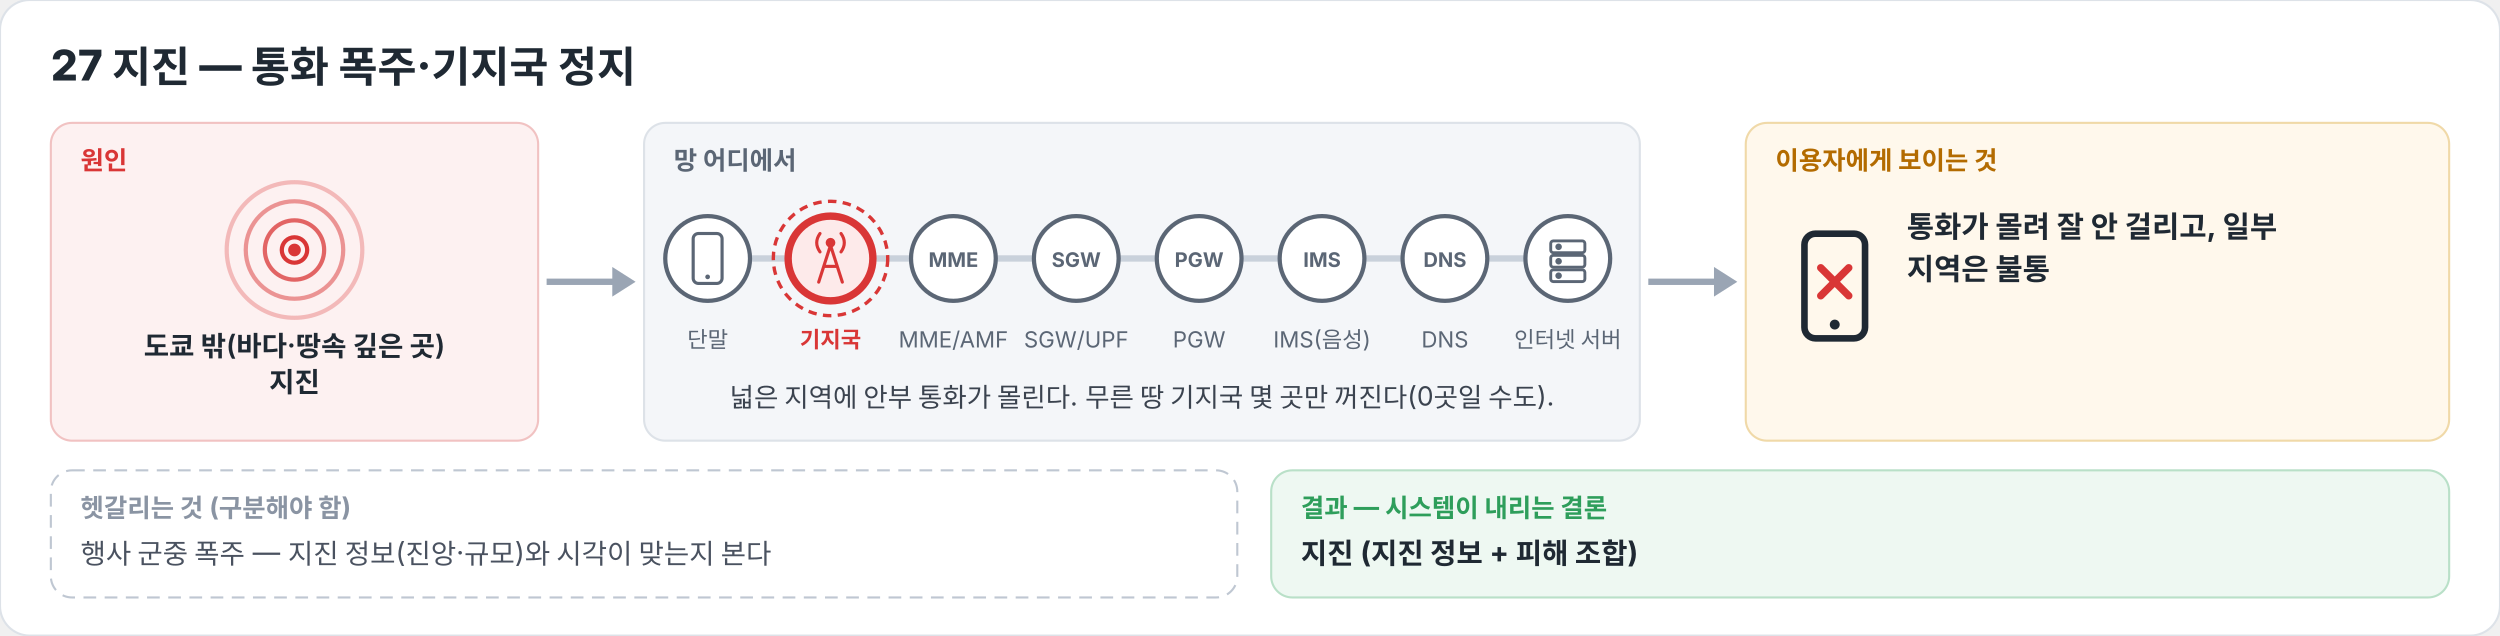
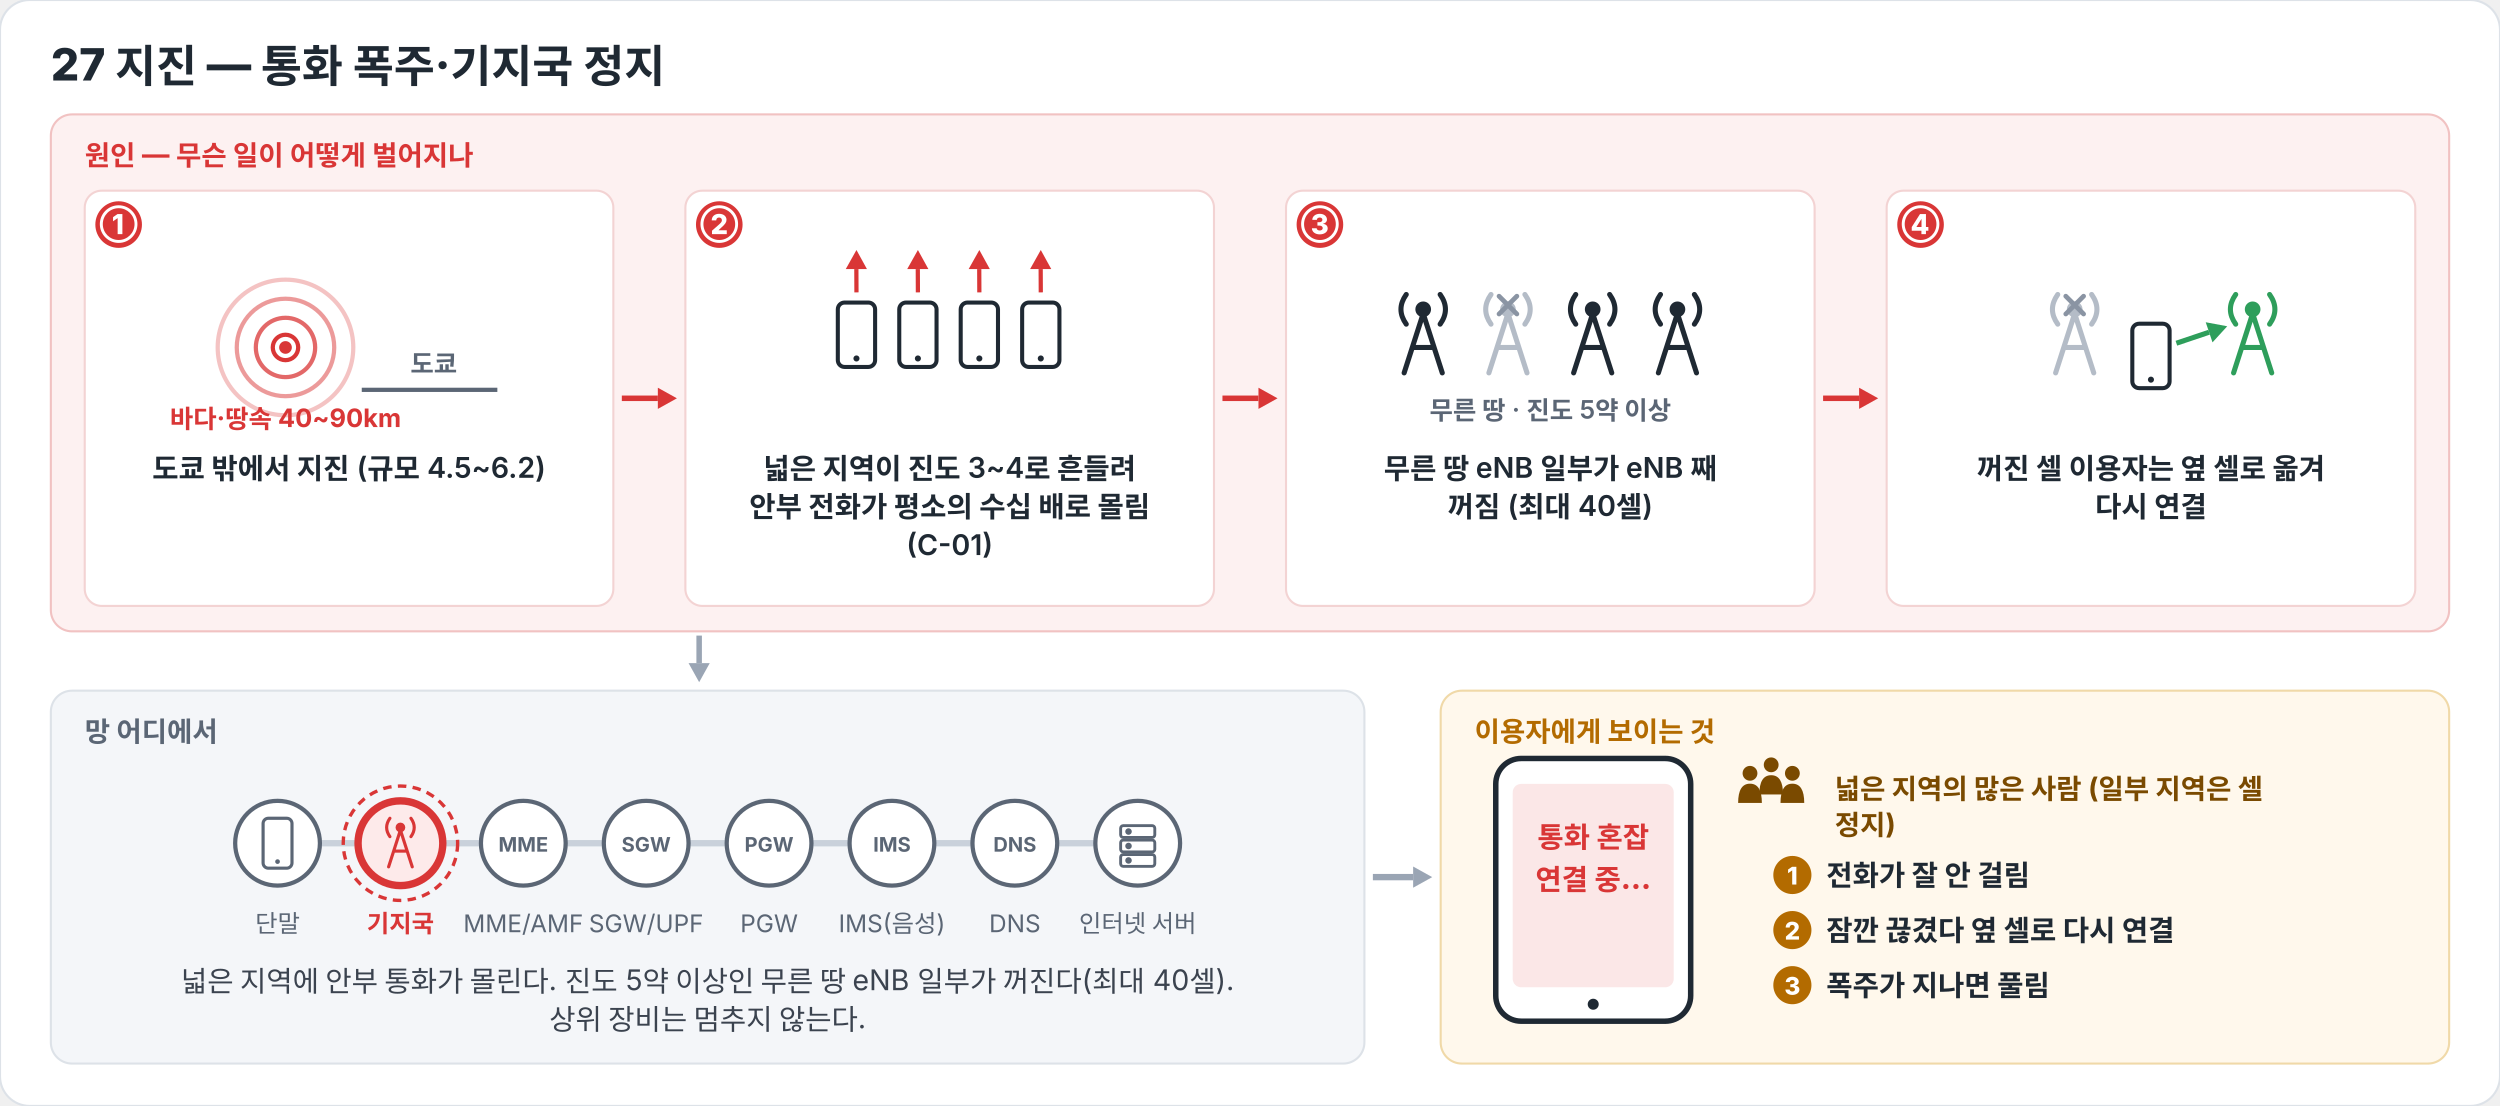
- <svg xmlns="http://www.w3.org/2000/svg" viewBox="0 0 1180 300" width="1180" height="300" font-family="-apple-system,'Apple SD Gothic Neo','Hiragino Sans',sans-serif">
-   <rect width="1180" height="300" rx="14" fill="#fff" stroke="#dde2e8" />
-   <text x="24" y="38" font-size="20" font-weight="800" fill="#1f2933">27  지진 — 통화 폭주·기지국 정지</text>
-   <rect x="24" y="58" width="230" height="150" rx="10" fill="#fdf1f1" stroke="#f1c2c2" />
-   <text x="38" y="80" font-size="12" font-weight="700" fill="#d93636">원인</text>
-   <circle cx="139" cy="118" r="6" fill="none" stroke="#d93636" stroke-width="2" opacity="1" />
-   <circle cx="139" cy="118" r="14" fill="none" stroke="#d93636" stroke-width="2" opacity="0.75" />
-   <circle cx="139" cy="118" r="23" fill="none" stroke="#d93636" stroke-width="2" opacity="0.5" />
-   <circle cx="139" cy="118" r="32" fill="none" stroke="#d93636" stroke-width="2" opacity="0.3" />
-   <circle cx="139" cy="118" r="3" fill="#d93636" />
-   <text x="139" y="168" font-size="13" fill="#1f2933" font-weight="600" text-anchor="middle">도쿄 밖(바다·땅속 깊은 곳)</text>
-   <text x="139" y="185" font-size="13" fill="#1f2933" font-weight="600" text-anchor="middle">지진</text>
-   <line x1="258" y1="133" x2="292" y2="133" stroke="#9aa5b4" stroke-width="3" />
-   <polygon points="300,133 289,126 289,140" fill="#9aa5b4" />
-   <rect x="304" y="58" width="470" height="150" rx="10" fill="#f4f6f9" stroke="#dde2e8" />
-   <text x="318" y="80" font-size="12" font-weight="700" fill="#5b6675">망 어디에서</text>
-   <line x1="334" y1="122" x2="740" y2="122" stroke="#c9d1db" stroke-width="3" />
-   <circle cx="334" cy="122" r="20" fill="#fff" stroke="#5b6675" stroke-width="2" />
-   <g transform="translate(334,122) scale(0.62)">
+ <svg xmlns="http://www.w3.org/2000/svg" viewBox="0 0 1180 522" width="1180" height="522" font-family="-apple-system,'Apple SD Gothic Neo','Hiragino Sans',sans-serif">
+   <rect width="1180" height="522" rx="14" fill="#fff" stroke="#dde2e8" />
+   <text x="24" y="38" font-size="21" font-weight="800" fill="#1f2933">27  지진 — 통화 폭주·기지국 정지</text>
+   <rect x="24" y="54" width="1132" height="244" rx="10" fill="#fdf1f1" stroke="#f1c2c2" />
+   <text x="40" y="78" font-size="13" font-weight="700" fill="#d93636">원인 — 무슨 일이 어떻게 벌어지나</text>
+   <rect x="40.0" y="90" width="249.5" height="196" rx="8" fill="#fff" stroke="#f3d3d3" />
+   <circle cx="56.0" cy="106" r="11" fill="#d93636" />
+   <text x="56.0" y="110.5" font-size="13" fill="#fff" font-weight="800" text-anchor="middle">①</text>
+   <circle cx="134.75" cy="164" r="6" fill="none" stroke="#d93636" stroke-width="2" opacity="1" />
+   <circle cx="134.75" cy="164" r="14" fill="none" stroke="#d93636" stroke-width="2" opacity="0.75" />
+   <circle cx="134.75" cy="164" r="23" fill="none" stroke="#d93636" stroke-width="2" opacity="0.5" />
+   <circle cx="134.75" cy="164" r="32" fill="none" stroke="#d93636" stroke-width="2" opacity="0.3" />
+   <circle cx="134.75" cy="164" r="3" fill="#d93636" />
+   <path d="M170.75,184 L234.75,184" stroke="#5b6675" stroke-width="2" />
+   <text x="204.75" y="176" font-size="12" fill="#5b6675" font-weight="700" text-anchor="middle">도쿄</text>
+   <text x="134.75" y="202" font-size="12" fill="#d93636" font-weight="700" text-anchor="middle">바다·땅속 40~90km</text>
+   <text x="164.75" y="226" font-size="13.5" fill="#1f2933" font-weight="600" text-anchor="middle">도쿄 밖에서 지진 (규모 4.5~6.2)</text>
+   <line x1="293.5" y1="188" x2="310.5" y2="188.0" stroke="#d93636" stroke-width="2.6" />
+   <polygon points="319.5,188 310.5,183.0 310.5,193.0" fill="#d93636" />
+   <rect x="323.5" y="90" width="249.5" height="196" rx="8" fill="#fff" stroke="#f3d3d3" />
+   <circle cx="339.5" cy="106" r="11" fill="#d93636" />
+   <text x="339.5" y="110.5" font-size="13" fill="#fff" font-weight="800" text-anchor="middle">②</text>
+   <g transform="translate(404.25,158) scale(0.8)">
+     <rect x="-11" y="-19" width="22" height="38" rx="4" fill="none" stroke="#1f2933" stroke-width="2.4" />
+     <circle cx="0" cy="14" r="1.8" fill="#1f2933" />
+   </g>
+   <g transform="translate(433.25,158) scale(0.8)">
+     <rect x="-11" y="-19" width="22" height="38" rx="4" fill="none" stroke="#1f2933" stroke-width="2.4" />
+     <circle cx="0" cy="14" r="1.8" fill="#1f2933" />
+   </g>
+   <g transform="translate(462.25,158) scale(0.8)">
+     <rect x="-11" y="-19" width="22" height="38" rx="4" fill="none" stroke="#1f2933" stroke-width="2.4" />
+     <circle cx="0" cy="14" r="1.8" fill="#1f2933" />
+   </g>
+   <g transform="translate(491.25,158) scale(0.8)">
+     <rect x="-11" y="-19" width="22" height="38" rx="4" fill="none" stroke="#1f2933" stroke-width="2.4" />
+     <circle cx="0" cy="14" r="1.8" fill="#1f2933" />
+   </g>
+   <line x1="404.25" y1="138" x2="404.2" y2="127.0" stroke="#d93636" stroke-width="2" />
+   <polygon points="404.25,118 399.2,127.0 409.2,127.0" fill="#d93636" />
+   <line x1="433.25" y1="138" x2="433.2" y2="127.0" stroke="#d93636" stroke-width="2" />
+   <polygon points="433.25,118 428.2,127.0 438.2,127.0" fill="#d93636" />
+   <line x1="462.25" y1="138" x2="462.2" y2="127.0" stroke="#d93636" stroke-width="2" />
+   <polygon points="462.25,118 457.2,127.0 467.2,127.0" fill="#d93636" />
+   <line x1="491.25" y1="138" x2="491.2" y2="127.0" stroke="#d93636" stroke-width="2" />
+   <polygon points="491.25,118 486.2,127.0 496.2,127.0" fill="#d93636" />
+   <text x="448.25" y="226" font-size="13.5" fill="#1f2933" font-weight="600" text-anchor="middle">넓은 지역이 진도 3~4로 흔들려</text>
+   <text x="448.25" y="244" font-size="13.5" fill="#1f2933" font-weight="600" text-anchor="middle">안부 전화가 평소의 수십 배로 몰림</text>
+   <text x="448.25" y="262" font-size="13.5" fill="#1f2933" font-weight="600" text-anchor="middle">(C-01)</text>
+   <line x1="577.0" y1="188" x2="594.0" y2="188.0" stroke="#d93636" stroke-width="2.6" />
+   <polygon points="603.0,188 594.0,183.0 594.0,193.0" fill="#d93636" />
+   <rect x="607.0" y="90" width="249.5" height="196" rx="8" fill="#fff" stroke="#f3d3d3" />
+   <circle cx="623.0" cy="106" r="11" fill="#d93636" />
+   <text x="623.0" y="110.5" font-size="13" fill="#fff" font-weight="800" text-anchor="middle">③</text>
+   <g transform="translate(671.75,158) scale(1)" stroke="#1f2933" stroke-width="2.4" fill="none" stroke-linecap="round">
+     <path d="M-9,18 L0,-10 L9,18 M-5,6 L5,6" />
+     <circle cx="0" cy="-12" r="2.5" fill="#1f2933" />
+     <path d="M-8,-19 Q-13,-12 -8,-5 M8,-19 Q13,-12 8,-5" />
+   </g>
+   <g transform="translate(711.75,158) scale(1)" stroke="#b4bcc7" stroke-width="2.4" fill="none" stroke-linecap="round">
+     <path d="M-9,18 L0,-10 L9,18 M-5,6 L5,6" />
+     <circle cx="0" cy="-12" r="2.5" fill="#b4bcc7" />
+     <path d="M-8,-19 Q-13,-12 -8,-5 M8,-19 Q13,-12 8,-5" />
+   </g>
+   <g transform="translate(711.75,144) scale(0.7)" stroke="#8a94a3" stroke-width="3.2" stroke-linecap="round">
+     <path d="M-6,-6 L6,6 M6,-6 L-6,6" />
+   </g>
+   <g transform="translate(751.75,158) scale(1)" stroke="#1f2933" stroke-width="2.4" fill="none" stroke-linecap="round">
+     <path d="M-9,18 L0,-10 L9,18 M-5,6 L5,6" />
+     <circle cx="0" cy="-12" r="2.5" fill="#1f2933" />
+     <path d="M-8,-19 Q-13,-12 -8,-5 M8,-19 Q13,-12 8,-5" />
+   </g>
+   <g transform="translate(791.75,158) scale(1)" stroke="#1f2933" stroke-width="2.4" fill="none" stroke-linecap="round">
+     <path d="M-9,18 L0,-10 L9,18 M-5,6 L5,6" />
+     <circle cx="0" cy="-12" r="2.5" fill="#1f2933" />
+     <path d="M-8,-19 Q-13,-12 -8,-5 M8,-19 Q13,-12 8,-5" />
+   </g>
+   <text x="731.75" y="198" font-size="12" fill="#5b6675" font-weight="600" text-anchor="middle">무른 땅 · 진도 5약 이상</text>
+   <text x="731.75" y="226" font-size="13.5" fill="#1f2933" font-weight="600" text-anchor="middle">무른 땅 eNB 일부가 eNB 째</text>
+   <text x="731.75" y="244" font-size="13.5" fill="#1f2933" font-weight="600" text-anchor="middle">꺼짐 (최대 40셀)</text>
+   <line x1="860.5" y1="188" x2="877.5" y2="188.0" stroke="#d93636" stroke-width="2.6" />
+   <polygon points="886.5,188 877.5,183.0 877.5,193.0" fill="#d93636" />
+   <rect x="890.5" y="90" width="249.5" height="196" rx="8" fill="#fff" stroke="#f3d3d3" />
+   <circle cx="906.5" cy="106" r="11" fill="#d93636" />
+   <text x="906.5" y="110.5" font-size="13" fill="#fff" font-weight="800" text-anchor="middle">④</text>
+   <g transform="translate(979.25,158) scale(1)" stroke="#b4bcc7" stroke-width="2.4" fill="none" stroke-linecap="round">
+     <path d="M-9,18 L0,-10 L9,18 M-5,6 L5,6" />
+     <circle cx="0" cy="-12" r="2.5" fill="#b4bcc7" />
+     <path d="M-8,-19 Q-13,-12 -8,-5 M8,-19 Q13,-12 8,-5" />
+   </g>
+   <g transform="translate(979.25,144) scale(0.7)" stroke="#8a94a3" stroke-width="3.2" stroke-linecap="round">
+     <path d="M-6,-6 L6,6 M6,-6 L-6,6" />
+   </g>
+   <g transform="translate(1015.25,168) scale(0.8)">
+     <rect x="-11" y="-19" width="22" height="38" rx="4" fill="none" stroke="#1f2933" stroke-width="2.4" />
+     <circle cx="0" cy="14" r="1.8" fill="#1f2933" />
+   </g>
+   <line x1="1027.25" y1="162" x2="1042.7" y2="156.8" stroke="#2e9e5b" stroke-width="2.4" />
+   <polygon points="1051.25,154 1041.1,152.1 1044.3,161.6" fill="#2e9e5b" />
+   <g transform="translate(1063.25,158) scale(1)" stroke="#2e9e5b" stroke-width="2.4" fill="none" stroke-linecap="round">
+     <path d="M-9,18 L0,-10 L9,18 M-5,6 L5,6" />
+     <circle cx="0" cy="-12" r="2.5" fill="#2e9e5b" />
+     <path d="M-8,-19 Q-13,-12 -8,-5 M8,-19 Q13,-12 8,-5" />
+   </g>
+   <text x="1015.25" y="226" font-size="13.5" fill="#1f2933" font-weight="600" text-anchor="middle">꺼진 셀 이용자는 옆 셀로 옮겨</text>
+   <text x="1015.25" y="244" font-size="13.5" fill="#1f2933" font-weight="600" text-anchor="middle">다시 연결</text>
+   <line x1="330" y1="300" x2="330.0" y2="313.0" stroke="#9aa5b4" stroke-width="2.6" />
+   <polygon points="330,322 335.0,313.0 325.0,313.0" fill="#9aa5b4" />
+   <rect x="24" y="326" width="620" height="176" rx="10" fill="#f4f6f9" stroke="#dde2e8" />
+   <text x="40" y="350" font-size="13" font-weight="700" fill="#5b6675">망 어디에서</text>
+   <line x1="131" y1="398" x2="537" y2="398" stroke="#c9d1db" stroke-width="3" />
+   <circle cx="131" cy="398" r="20" fill="#fff" stroke="#5b6675" stroke-width="2" />
+   <g transform="translate(131,398) scale(0.62)">
    <rect x="-11" y="-19" width="22" height="38" rx="4" fill="none" stroke="#5b6675" stroke-width="2.4" />
    <circle cx="0" cy="14" r="1.8" fill="#5b6675" />
  </g>
-   <text x="334" y="164" text-anchor="middle" font-size="10.5" fill="#5b6675" font-weight="400">단말</text>
-   <circle cx="392" cy="122" r="20" fill="#fdeaea" stroke="#d93636" stroke-width="3.5" />
-   <g transform="translate(392,122) scale(0.62)" stroke="#d93636" stroke-width="2.4" fill="none" stroke-linecap="round">
+   <text x="131" y="440" text-anchor="middle" font-size="11.5" fill="#5b6675" font-weight="400">단말</text>
+   <circle cx="189" cy="398" r="20" fill="#fdeaea" stroke="#d93636" stroke-width="3.5" />
+   <g transform="translate(189,398) scale(0.62)" stroke="#d93636" stroke-width="2.4" fill="none" stroke-linecap="round">
    <path d="M-9,18 L0,-10 L9,18 M-5,6 L5,6" />
    <circle cx="0" cy="-12" r="2.5" fill="#d93636" />
    <path d="M-8,-19 Q-13,-12 -8,-5 M8,-19 Q13,-12 8,-5" />
  </g>
-   <text x="392" y="164" text-anchor="middle" font-size="10.5" fill="#d93636" font-weight="700">기지국</text>
-   <circle cx="392" cy="122" r="27" fill="none" stroke="#d93636" stroke-width="1.6" stroke-dasharray="4 3" />
-   <circle cx="450" cy="122" r="20" fill="#fff" stroke="#5b6675" stroke-width="2" />
-   <text x="450" y="126" text-anchor="middle" font-size="9.5" font-weight="700" fill="#5b6675">MME</text>
-   <text x="450" y="164" text-anchor="middle" font-size="10.5" fill="#5b6675" font-weight="400">MME/AMF</text>
-   <circle cx="508" cy="122" r="20" fill="#fff" stroke="#5b6675" stroke-width="2" />
-   <text x="508" y="126" text-anchor="middle" font-size="9.5" font-weight="700" fill="#5b6675">SGW</text>
-   <text x="508" y="164" text-anchor="middle" font-size="10.5" fill="#5b6675" font-weight="400">SGW/UPF</text>
-   <circle cx="566" cy="122" r="20" fill="#fff" stroke="#5b6675" stroke-width="2" />
-   <text x="566" y="126" text-anchor="middle" font-size="9.5" font-weight="700" fill="#5b6675">PGW</text>
-   <text x="566" y="164" text-anchor="middle" font-size="10.5" fill="#5b6675" font-weight="400">PGW</text>
-   <circle cx="624" cy="122" r="20" fill="#fff" stroke="#5b6675" stroke-width="2" />
-   <text x="624" y="126" text-anchor="middle" font-size="9.5" font-weight="700" fill="#5b6675">IMS</text>
-   <text x="624" y="164" text-anchor="middle" font-size="10.5" fill="#5b6675" font-weight="400">IMS(음성)</text>
-   <circle cx="682" cy="122" r="20" fill="#fff" stroke="#5b6675" stroke-width="2" />
-   <text x="682" y="126" text-anchor="middle" font-size="9.5" font-weight="700" fill="#5b6675">DNS</text>
-   <text x="682" y="164" text-anchor="middle" font-size="10.5" fill="#5b6675" font-weight="400">DNS</text>
-   <circle cx="740" cy="122" r="20" fill="#fff" stroke="#5b6675" stroke-width="2" />
-   <g transform="translate(740,123) scale(.62)" fill="none" stroke="#5b6675" stroke-width="2.2">
+   <text x="189" y="440" text-anchor="middle" font-size="11.5" fill="#d93636" font-weight="700">기지국</text>
+   <circle cx="189" cy="398" r="27" fill="none" stroke="#d93636" stroke-width="1.6" stroke-dasharray="4 3" />
+   <circle cx="247" cy="398" r="20" fill="#fff" stroke="#5b6675" stroke-width="2" />
+   <text x="247" y="402" text-anchor="middle" font-size="9.5" font-weight="700" fill="#5b6675">MME</text>
+   <text x="247" y="440" text-anchor="middle" font-size="11.5" fill="#5b6675" font-weight="400">MME/AMF</text>
+   <circle cx="305" cy="398" r="20" fill="#fff" stroke="#5b6675" stroke-width="2" />
+   <text x="305" y="402" text-anchor="middle" font-size="9.5" font-weight="700" fill="#5b6675">SGW</text>
+   <text x="305" y="440" text-anchor="middle" font-size="11.5" fill="#5b6675" font-weight="400">SGW/UPF</text>
+   <circle cx="363" cy="398" r="20" fill="#fff" stroke="#5b6675" stroke-width="2" />
+   <text x="363" y="402" text-anchor="middle" font-size="9.5" font-weight="700" fill="#5b6675">PGW</text>
+   <text x="363" y="440" text-anchor="middle" font-size="11.5" fill="#5b6675" font-weight="400">PGW</text>
+   <circle cx="421" cy="398" r="20" fill="#fff" stroke="#5b6675" stroke-width="2" />
+   <text x="421" y="402" text-anchor="middle" font-size="9.5" font-weight="700" fill="#5b6675">IMS</text>
+   <text x="421" y="440" text-anchor="middle" font-size="11.5" fill="#5b6675" font-weight="400">IMS(음성)</text>
+   <circle cx="479" cy="398" r="20" fill="#fff" stroke="#5b6675" stroke-width="2" />
+   <text x="479" y="402" text-anchor="middle" font-size="9.5" font-weight="700" fill="#5b6675">DNS</text>
+   <text x="479" y="440" text-anchor="middle" font-size="11.5" fill="#5b6675" font-weight="400">DNS</text>
+   <circle cx="537" cy="398" r="20" fill="#fff" stroke="#5b6675" stroke-width="2" />
+   <g transform="translate(537,399) scale(.62)" fill="none" stroke="#5b6675" stroke-width="2.2">
    <rect x="-13" y="-15" width="26" height="9" rx="2" />
    <circle cx="-7" cy="-10.5" r="1.4" fill="#5b6675" />
    <rect x="-13" y="-4" width="26" height="9" rx="2" />
    <circle cx="-7" cy="0.5" r="1.4" fill="#5b6675" />
    <rect x="-13" y="7" width="26" height="9" rx="2" />
    <circle cx="-7" cy="11.5" r="1.4" fill="#5b6675" />
  </g>
-   <text x="740" y="164" text-anchor="middle" font-size="10.5" fill="#5b6675" font-weight="400">인터넷 서버</text>
-   <text x="539" y="192" font-size="12.5" fill="#3b434f" font-weight="400" text-anchor="middle">넓은 지역에 안부 통화가 몰린다. 무른 땅 기지국 몇 곳만 꺼진다(0곳일 수도).</text>
-   <line x1="778" y1="133" x2="812" y2="133" stroke="#9aa5b4" stroke-width="3" />
-   <polygon points="820,133 809,126 809,140" fill="#9aa5b4" />
-   <rect x="824" y="58" width="332" height="150" rx="10" fill="#fff8ec" stroke="#f0d9a8" />
-   <text x="838" y="80" font-size="12" font-weight="700" fill="#b36b00">이용자에게 보이는 것</text>
-   <g transform="translate(866,135) scale(1.3)">
-     <rect x="-11" y="-19" width="22" height="38" rx="4" fill="none" stroke="#1f2933" stroke-width="2.4" />
-     <circle cx="0" cy="14" r="1.8" fill="#1f2933" />
+   <text x="537" y="440" text-anchor="middle" font-size="11.5" fill="#5b6675" font-weight="400">인터넷 서버</text>
+   <text x="334" y="468" font-size="13.5" fill="#3b434f" font-weight="400" text-anchor="middle">넓은 지역에 안부 통화가 몰린다. 진도 5약 이상인 무른 땅 eNB 일부가 꺼진다(최대 40셀).</text>
+   <text x="334" y="486" font-size="13.5" fill="#3b434f" font-weight="400" text-anchor="middle">상위 장비는 멈추지 않는다.</text>
+   <line x1="648" y1="414" x2="667.0" y2="414.0" stroke="#9aa5b4" stroke-width="3" />
+   <polygon points="676,414 667.0,409.0 667.0,419.0" fill="#9aa5b4" />
+   <rect x="680" y="326" width="476" height="176" rx="10" fill="#fff8ec" stroke="#f0d9a8" />
+   <text x="696" y="350" font-size="13" font-weight="700" fill="#b36b00">이용자에게 보이는 것</text>
+   <rect x="706" y="358" width="92" height="124" rx="12" fill="#fff" stroke="#1f2933" stroke-width="2.6" />
+   <rect x="714" y="370" width="76" height="96" rx="4" fill="#d93636" opacity=".12" />
+   <circle cx="752" cy="474" r="2.6" fill="#1f2933" />
+   <text x="752" y="400" font-size="13.5" fill="#d93636" font-weight="800" text-anchor="middle">통화 혼잡</text>
+   <text x="752" y="420" font-size="13.5" fill="#d93636" font-weight="800" text-anchor="middle">연결 중…</text>
+   <g transform="translate(826,372) scale(0.7)" fill="#7a4a00">
+     <circle cx="0" cy="-10" r="5" />
+     <path d="M-8,10 Q-8,-3 0,-3 Q8,-3 8,10 Z" />
  </g>
-   <g transform="translate(866,133) scale(1.1)" stroke="#d93636" stroke-width="3.2" stroke-linecap="round">
-     <path d="M-6,-6 L6,6 M6,-6 L-6,6" />
+   <g transform="translate(836,368) scale(0.7)" fill="#7a4a00">
+     <circle cx="0" cy="-10" r="5" />
+     <path d="M-8,10 Q-8,-3 0,-3 Q8,-3 8,10 Z" />
  </g>
-   <text x="900" y="112" font-size="14" fill="#1f2933" font-weight="700" text-anchor="start">통화가 몰려 잘 안 걸리고, 일부</text>
-   <text x="900" y="132" font-size="14" fill="#1f2933" font-weight="700" text-anchor="start">지역은 불통</text>
-   <rect x="24" y="222" width="560" height="60" rx="10" fill="#fff" stroke="#bfc7d2" stroke-dasharray="6 4" />
-   <text x="38" y="244" font-size="12" font-weight="700" fill="#8a94a3">헷갈리는 것 (구분해야 함)</text>
-   <text x="38" y="266" font-size="13" fill="#4a5260" font-weight="400" text-anchor="start">행사 군중 폭주 — 지진 정보(진앙·규모)와 시각이 맞는지 본다</text>
-   <rect x="600" y="222" width="556" height="60" rx="10" fill="#eef8f2" stroke="#b9e0c8" />
-   <text x="614" y="244" font-size="12" font-weight="700" fill="#2e9e5b">결과 — 시스템이 내리는 결론</text>
-   <text x="614" y="266" font-size="13.5" fill="#1f2933" font-weight="700" text-anchor="start">지진 (지진 정보 + 피해 조합)</text>
+   <g transform="translate(846,372) scale(0.7)" fill="#7a4a00">
+     <circle cx="0" cy="-10" r="5" />
+     <path d="M-8,10 Q-8,-3 0,-3 Q8,-3 8,10 Z" />
+   </g>
+   <text x="866" y="377" font-size="13" fill="#7a4a00" font-weight="700" text-anchor="start">넓은 지역의 많은 사람 (일부 지역은 셀</text>
+   <text x="866" y="394" font-size="13" fill="#7a4a00" font-weight="700" text-anchor="start">정지)</text>
+   <circle cx="846" cy="413" r="9" fill="#b36b00" />
+   <text x="846" y="417.5" font-size="11.5" fill="#fff" font-weight="800" text-anchor="middle">1</text>
+   <text x="862" y="418" font-size="13.5" fill="#1f2933" font-weight="600" text-anchor="start">전화가 잘 안 걸림</text>
+   <circle cx="846" cy="439" r="9" fill="#b36b00" />
+   <text x="846" y="443.5" font-size="11.5" fill="#fff" font-weight="800" text-anchor="middle">2</text>
+   <text x="862" y="444" font-size="13.5" fill="#1f2933" font-weight="600" text-anchor="start">잠깐 끊겼다 옆 셀로 다시 연결</text>
+   <circle cx="846" cy="465" r="9" fill="#b36b00" />
+   <text x="846" y="469.5" font-size="11.5" fill="#fff" font-weight="800" text-anchor="middle">3</text>
+   <text x="862" y="470" font-size="13.5" fill="#1f2933" font-weight="600" text-anchor="start">폭주가 지나면 풀림</text>
</svg>
